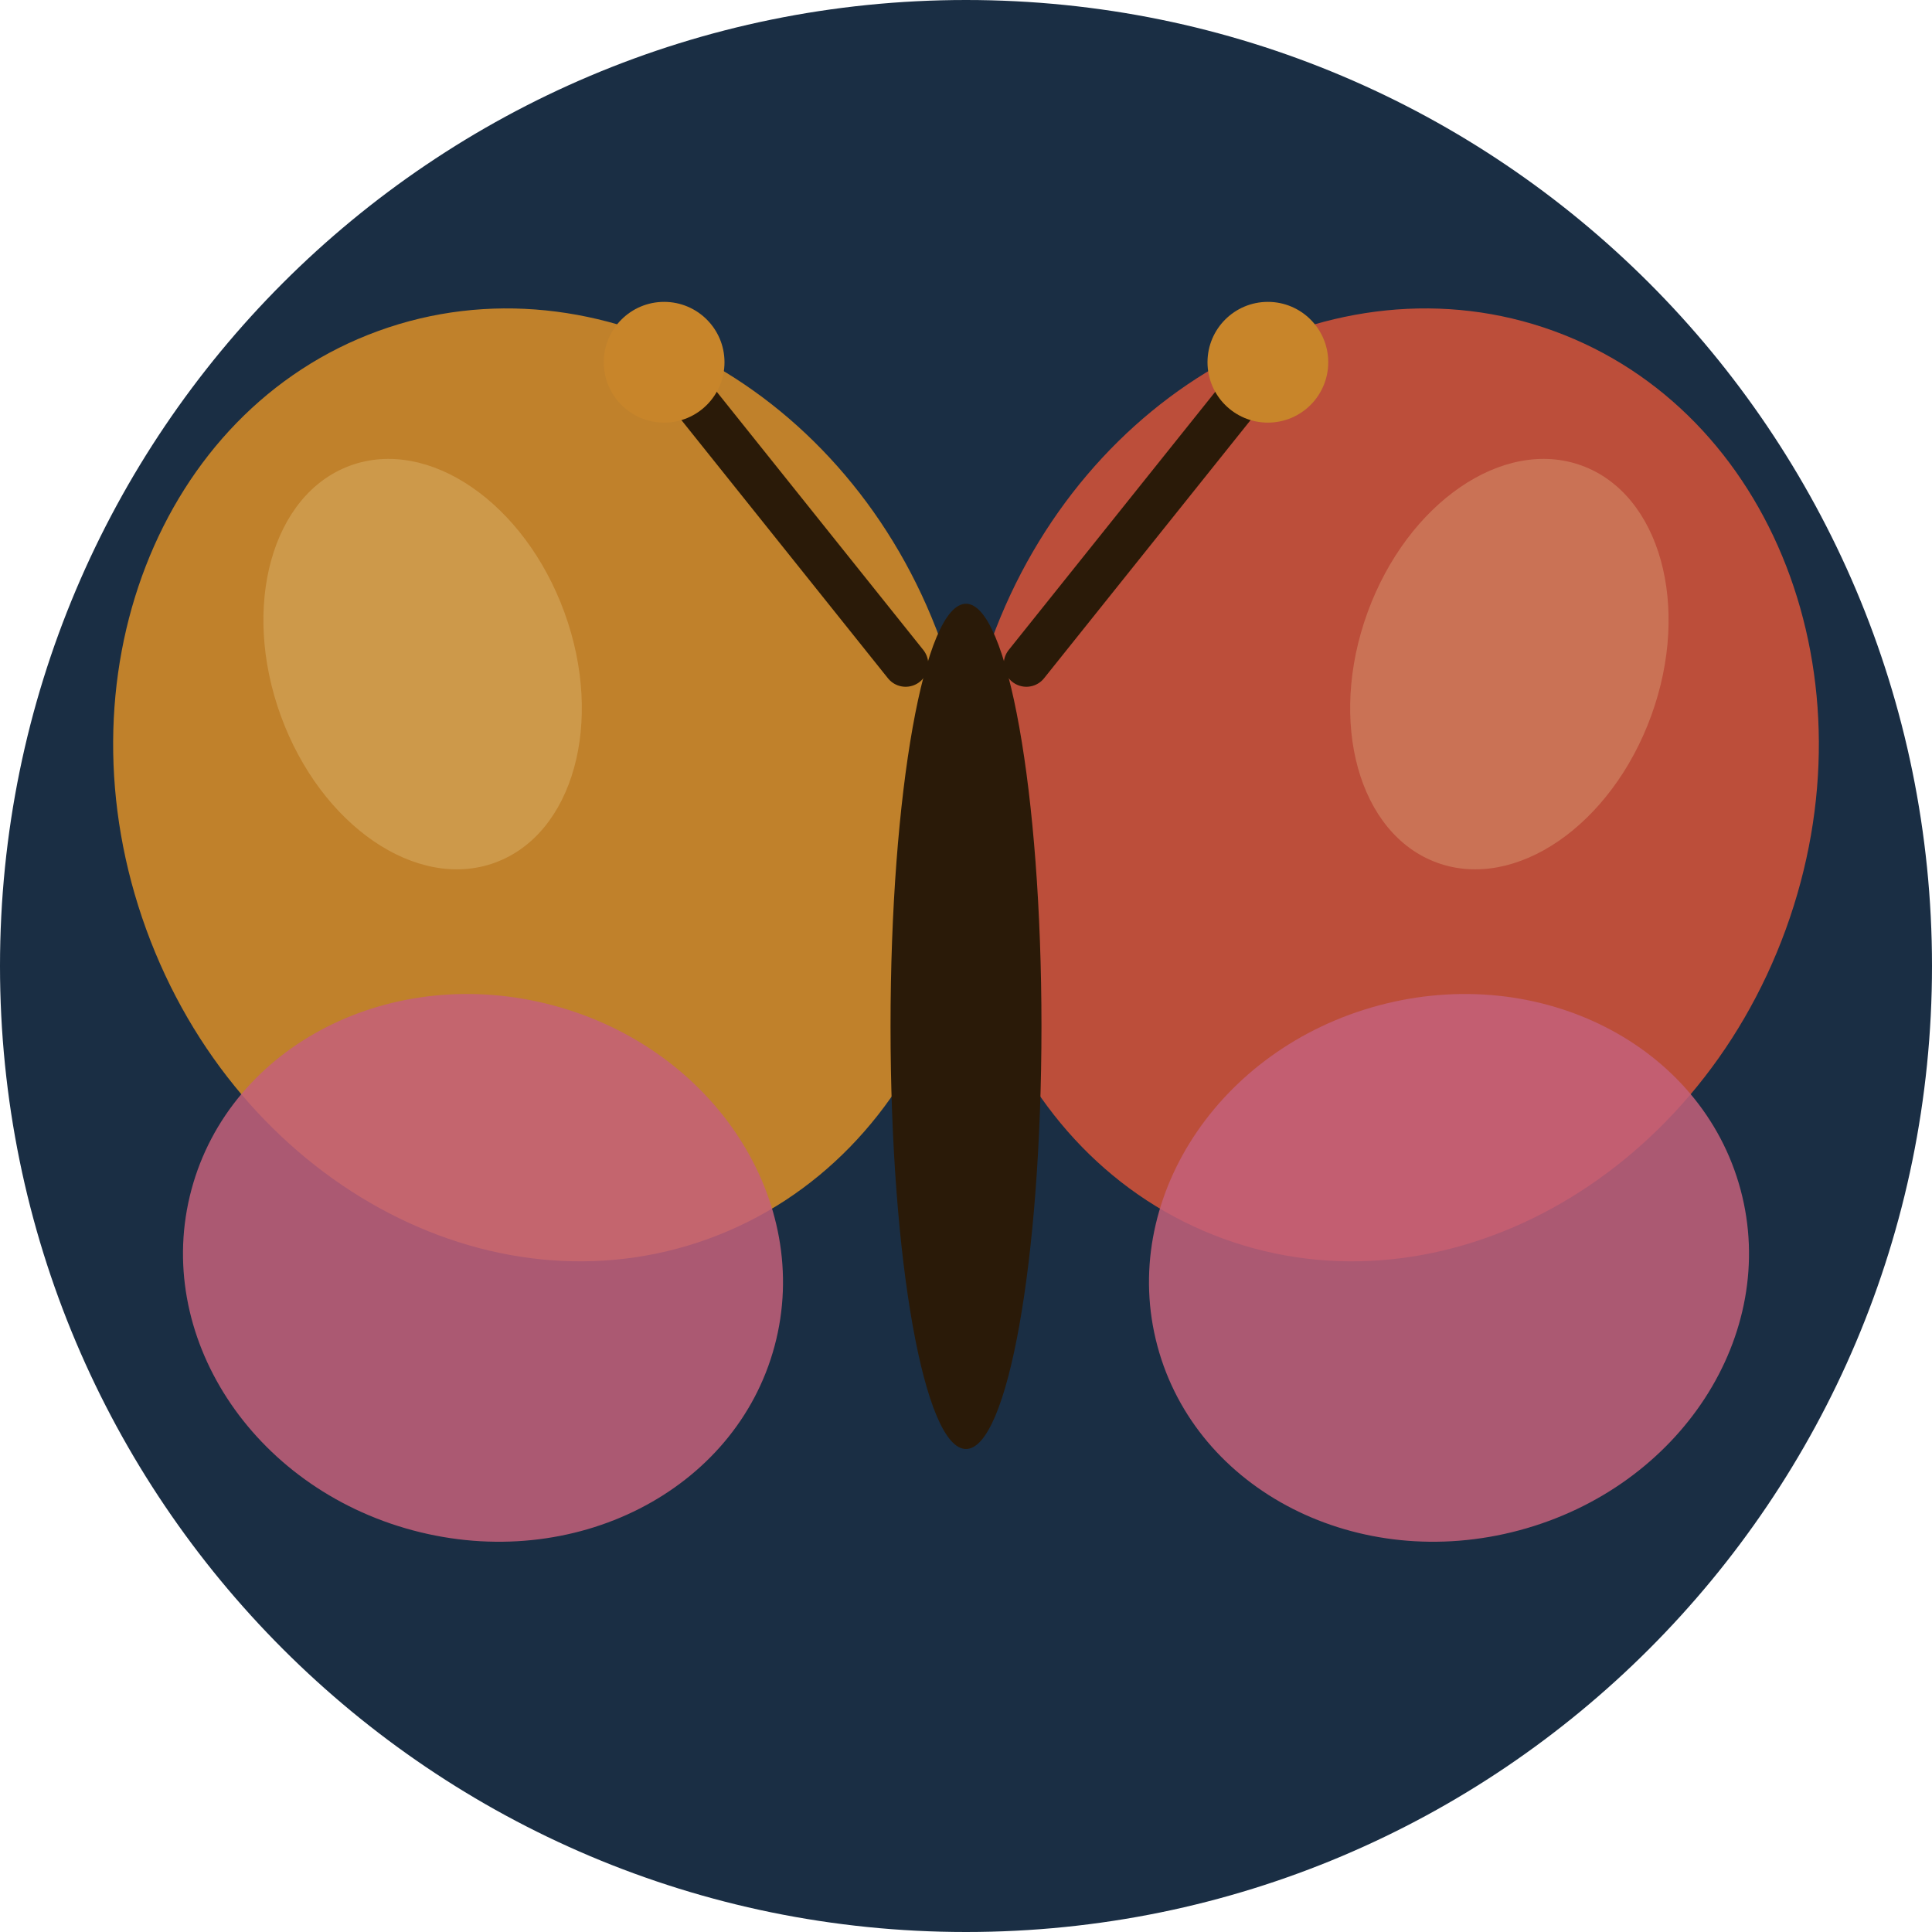
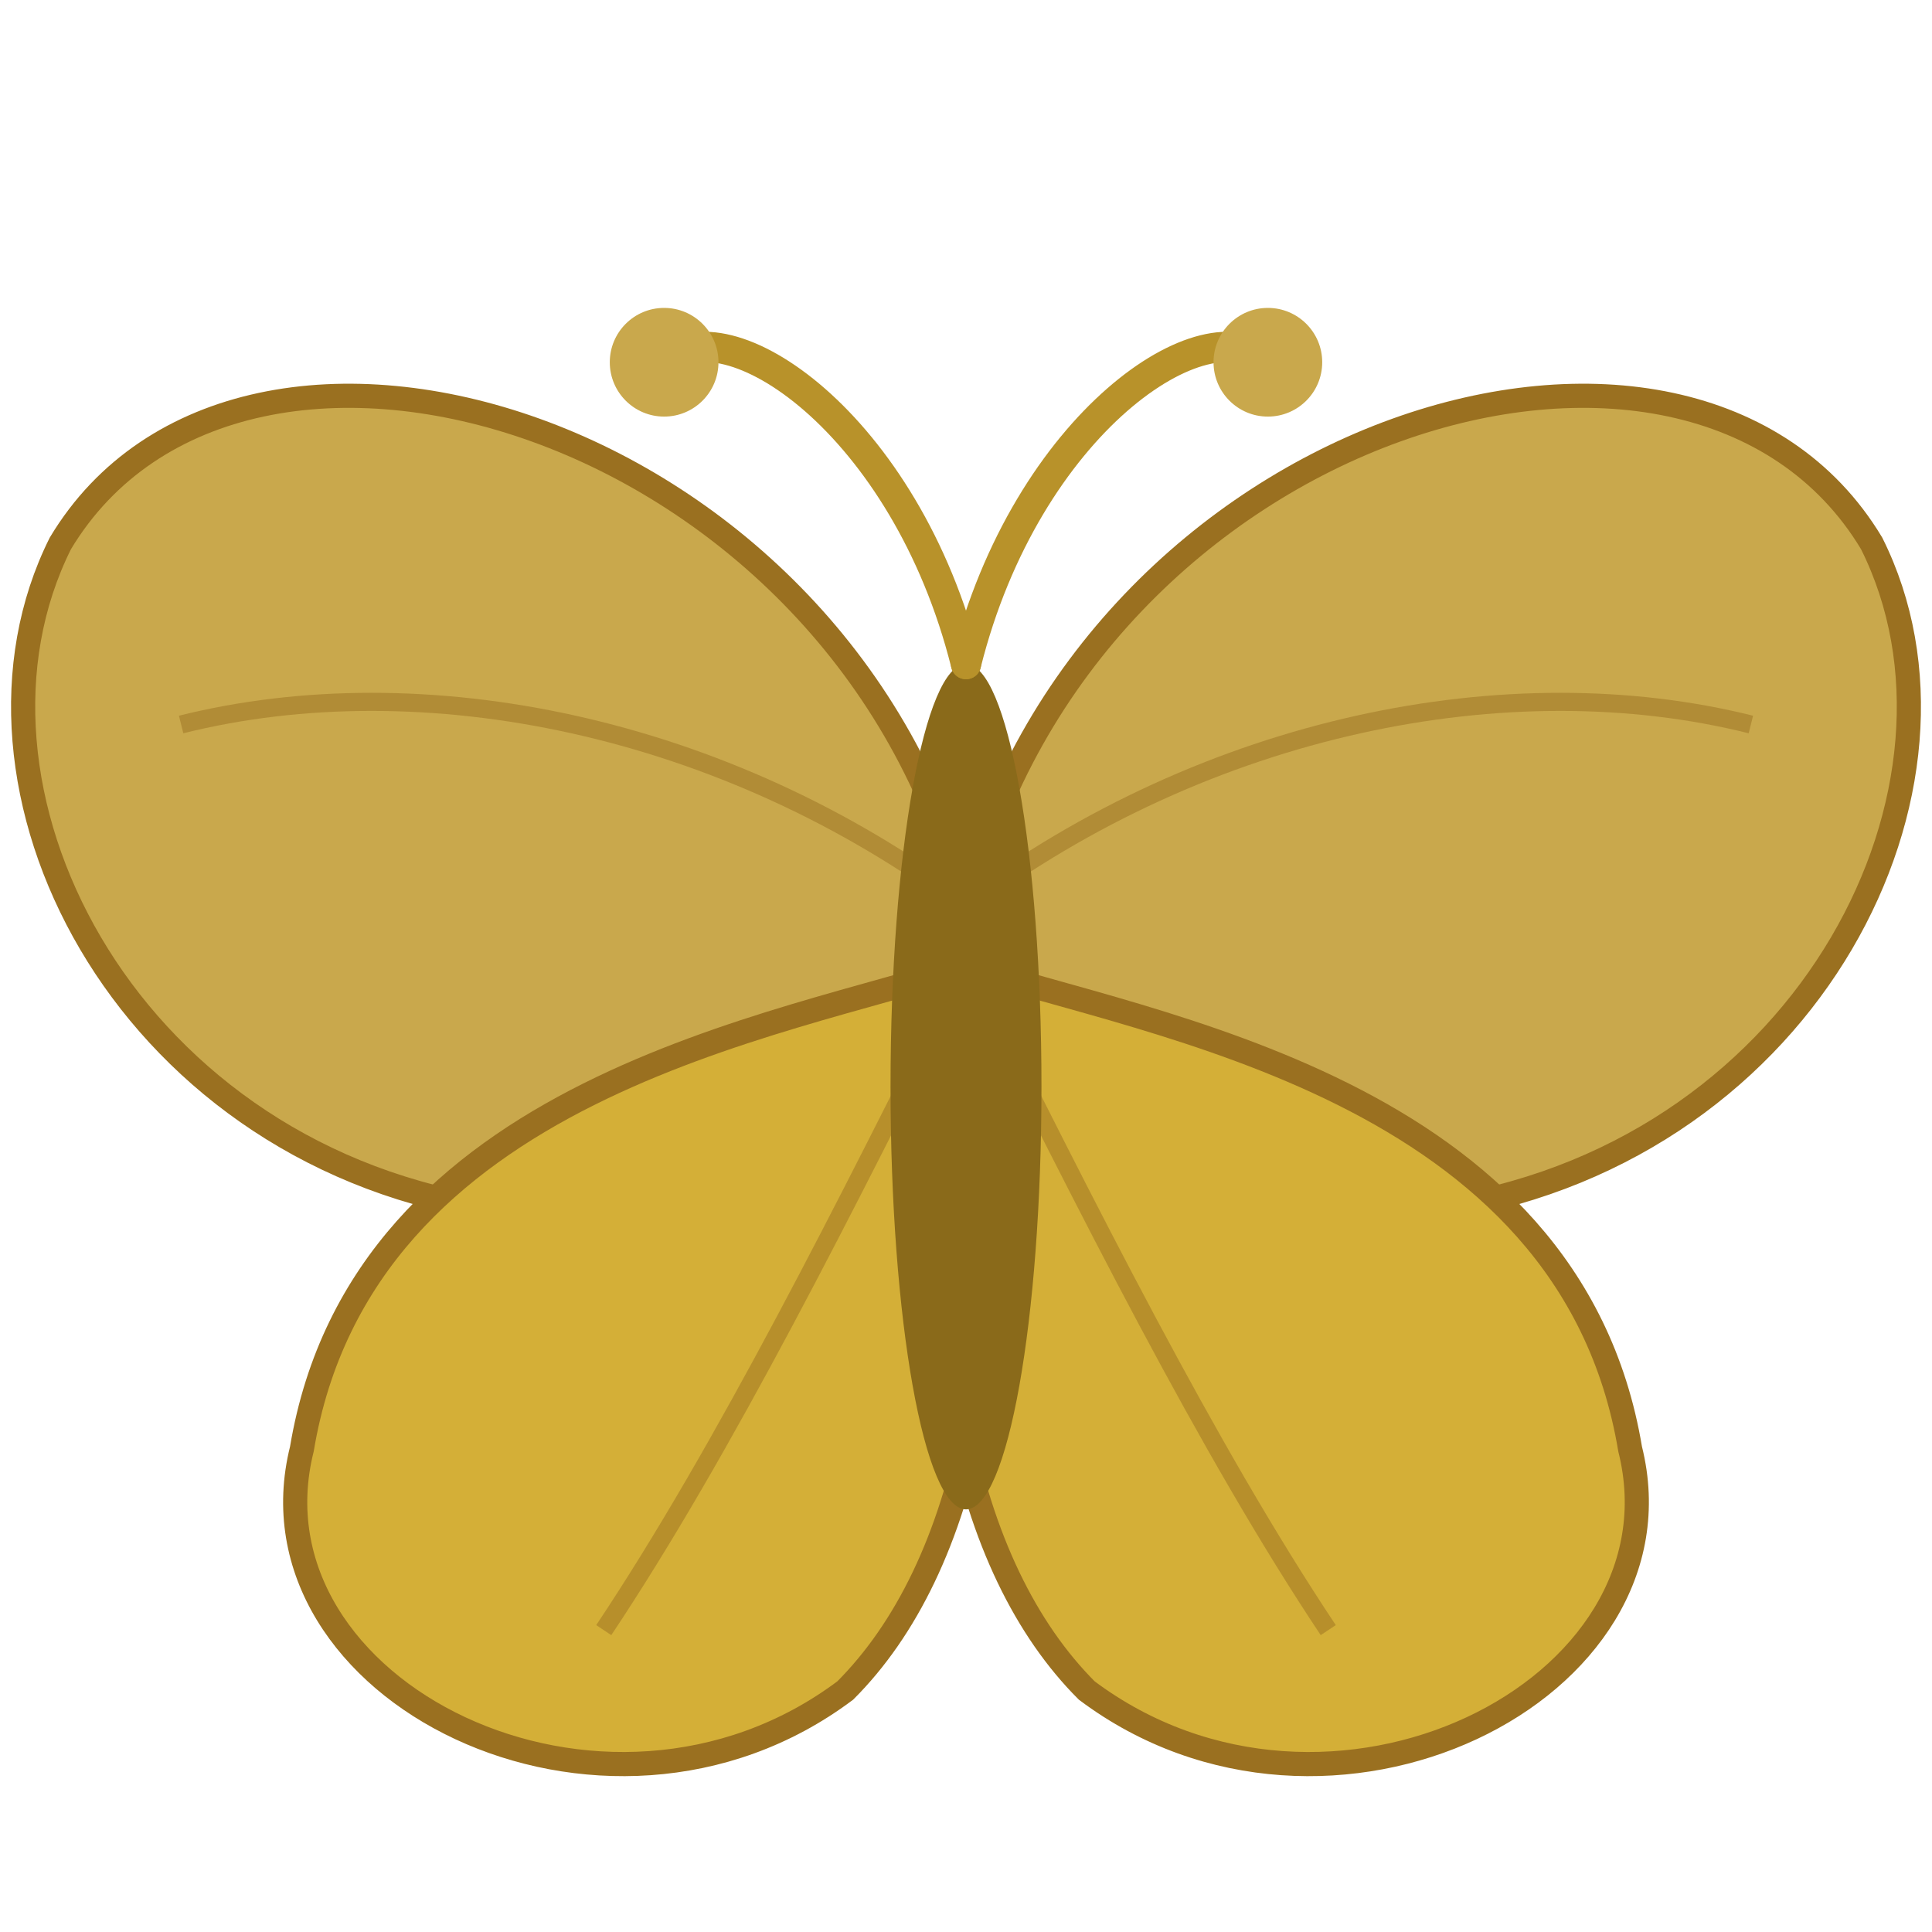
<svg xmlns="http://www.w3.org/2000/svg" viewBox="0 0 64 64">
-   <circle cx="32" cy="32" r="32" fill="#1A2E44" />
-   <ellipse cx="18" cy="26" rx="14" ry="16" fill="#C8852A" opacity="0.95" transform="rotate(-20 18 26)" />
-   <ellipse cx="46" cy="26" rx="14" ry="16" fill="#C4503A" opacity="0.95" transform="rotate(20 46 26)" />
-   <ellipse cx="16" cy="42" rx="10" ry="9" fill="#C4607A" opacity="0.85" transform="rotate(15 16 42)" />
-   <ellipse cx="48" cy="42" rx="10" ry="9" fill="#C4607A" opacity="0.85" transform="rotate(-15 48 42)" />
-   <ellipse cx="14" cy="22" rx="5" ry="7" fill="#F5DFA8" opacity="0.25" transform="rotate(-20 14 22)" />
-   <ellipse cx="50" cy="22" rx="5" ry="7" fill="#F5DFA8" opacity="0.25" transform="rotate(20 50 22)" />
-   <ellipse cx="32" cy="34" rx="2.5" ry="14" fill="#2A1A08" />
-   <line x1="30" y1="22" x2="22" y2="12" stroke="#2A1A08" stroke-width="1.5" stroke-linecap="round" />
-   <line x1="34" y1="22" x2="42" y2="12" stroke="#2A1A08" stroke-width="1.5" stroke-linecap="round" />
-   <circle cx="22" cy="12" r="2" fill="#C8852A" />
-   <circle cx="42" cy="12" r="2" fill="#C8852A" />
+   <path d="M32,30 C36,14 56,8 62,18 C66,26 60,38 48,40 C42,41 36,38 32,30Z" fill="#C9A84C" stroke="#9A7020" stroke-width="0.8" />
+   <path d="M32,30 C28,14 8,8 2,18 C-2,26 4,38 16,40 C22,41 28,38 32,30Z" fill="#C9A84C" stroke="#9A7020" stroke-width="0.8" />
+   <path d="M32,32 C38,34 52,36 54,48 C56,56 44,62 36,56 C32,52 30,44 32,32Z" fill="#D4AF37" stroke="#9A7020" stroke-width="0.8" />
+   <path d="M32,32 C26,34 12,36 10,48 C8,56 20,62 28,56 C32,52 34,44 32,32Z" fill="#D4AF37" stroke="#9A7020" stroke-width="0.8" />
+   <path d="M32,30 C40,24 50,22 58,24" fill="none" stroke="#9A7020" stroke-width="0.6" opacity="0.5" />
+   <path d="M32,30 C24,24 14,22 6,24" fill="none" stroke="#9A7020" stroke-width="0.6" opacity="0.5" />
+   <path d="M32,32 C36,40 40,48 44,54" fill="none" stroke="#9A7020" stroke-width="0.6" opacity="0.5" />
+   <path d="M32,32 C28,40 24,48 20,54" fill="none" stroke="#9A7020" stroke-width="0.6" opacity="0.5" />
+   <ellipse cx="32" cy="36" rx="2.5" ry="14" fill="#8A6A1A" />
+   <path d="M32,22 C34,14 40,10 42,12" fill="none" stroke="#B8922A" stroke-width="1" stroke-linecap="round" />
+   <path d="M32,22 C30,14 24,10 22,12" fill="none" stroke="#B8922A" stroke-width="1" stroke-linecap="round" />
+   <circle cx="42" cy="12" r="1.8" fill="#C9A84C" />
+   <circle cx="22" cy="12" r="1.8" fill="#C9A84C" />
</svg>
